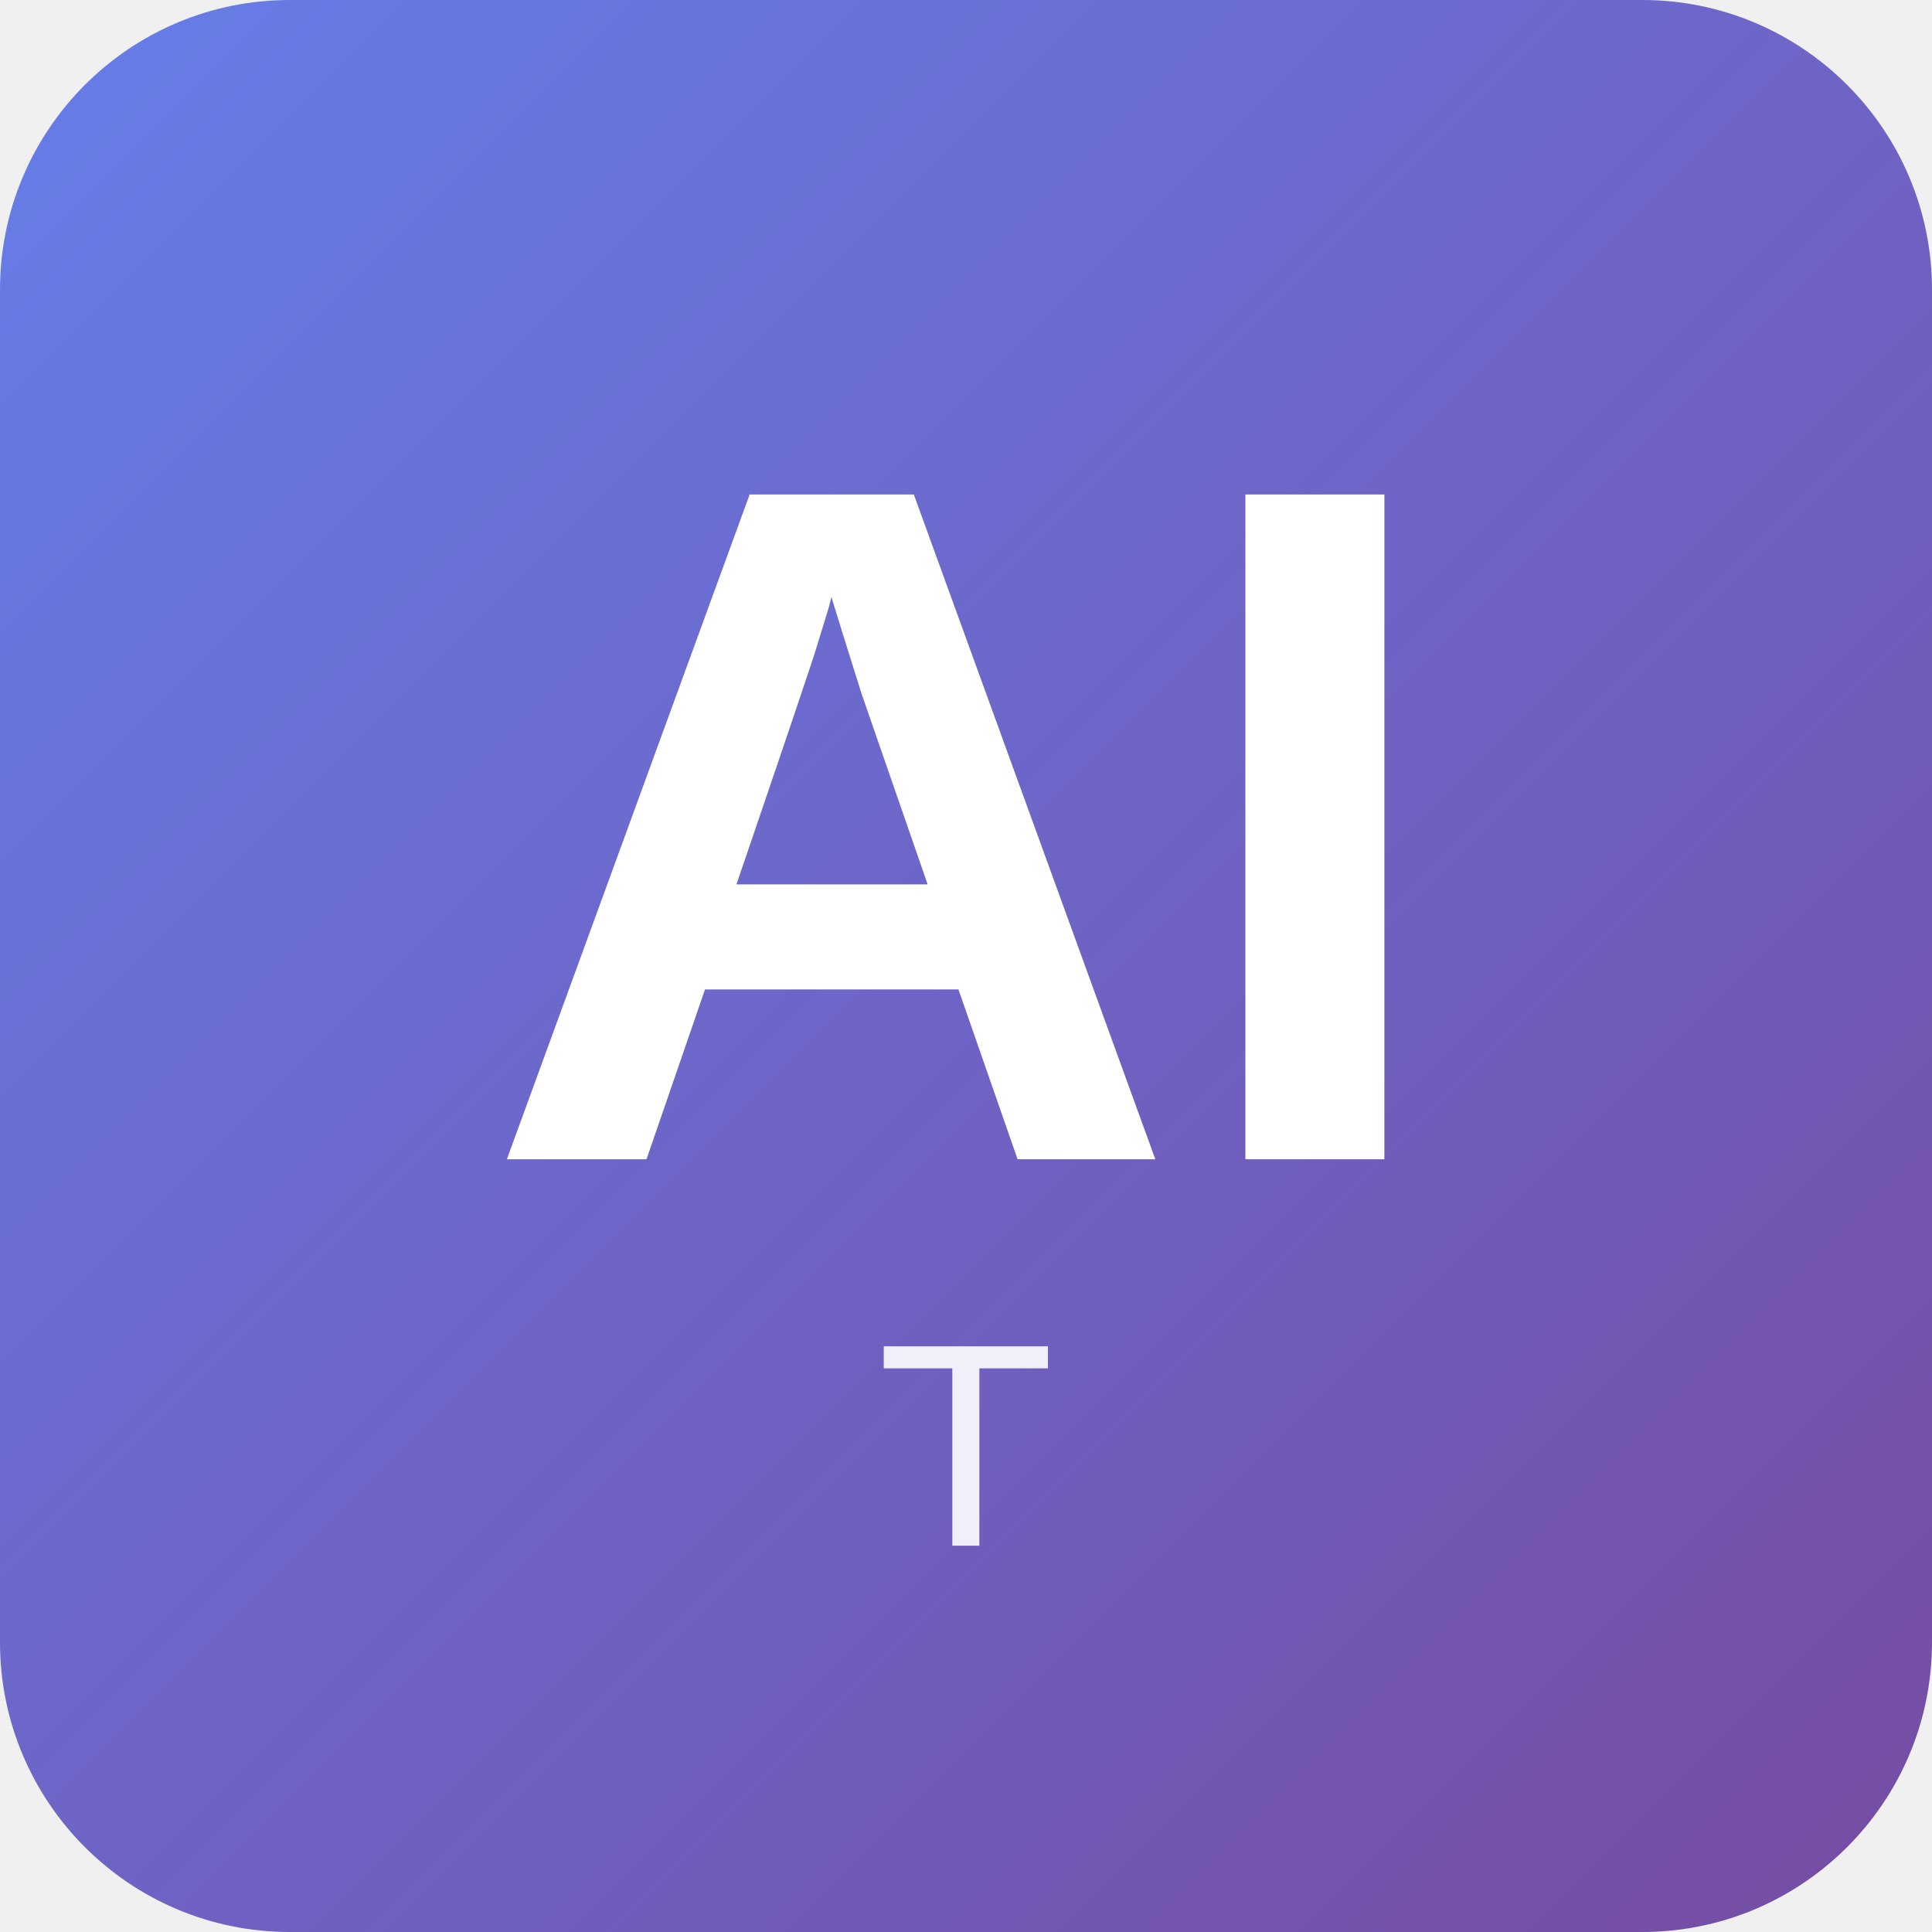
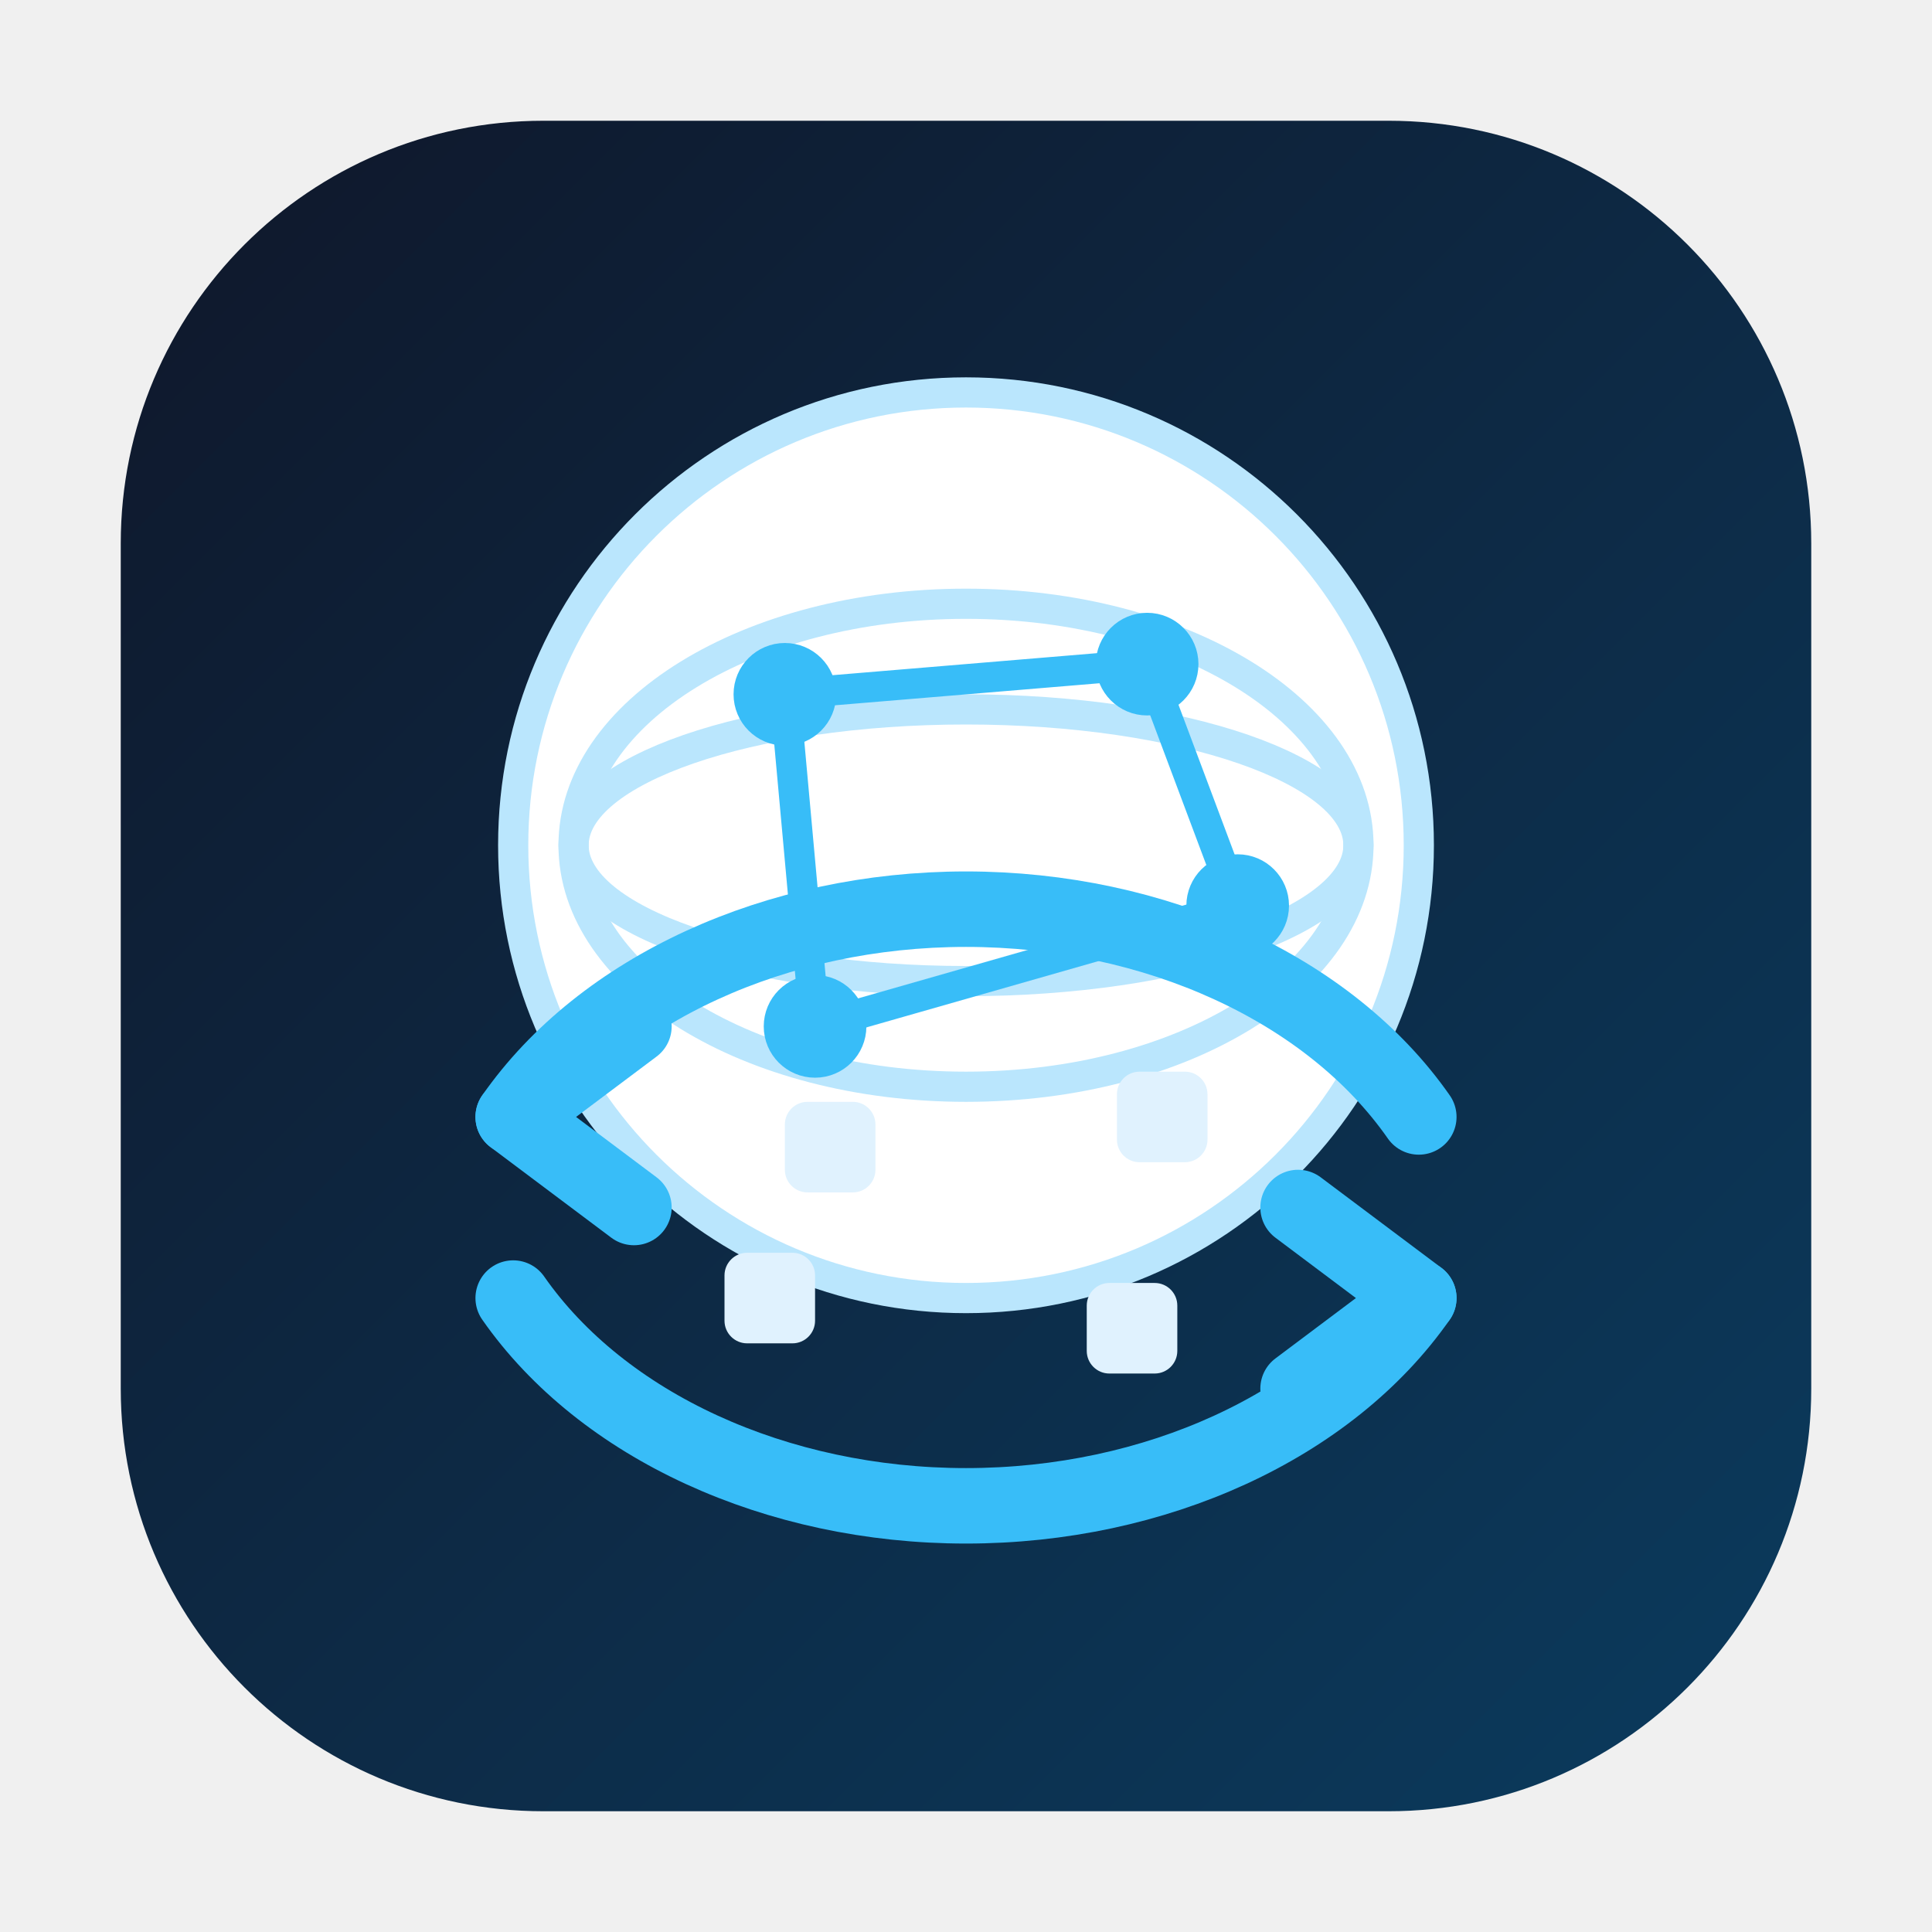
- <svg xmlns="http://www.w3.org/2000/svg" width="48" height="48" viewBox="0 0 48 48">
+ <svg xmlns="http://www.w3.org/2000/svg" width="48" height="48" viewBox="0 0 128 128">
  <defs>
-     <linearGradient id="grad" x1="0%" y1="0%" x2="100%" y2="100%">
-       <stop offset="0%" style="stop-color:#667eea;stop-opacity:1" />
-       <stop offset="100%" style="stop-color:#764ba2;stop-opacity:1" />
+     <linearGradient id="bg-48" x1="0" y1="0" x2="1" y2="1">
+       <stop offset="0%" stop-color="#0F172A" />
+       <stop offset="100%" stop-color="#0B3B5E" />
    </linearGradient>
  </defs>
-   <rect width="48" height="48" fill="url(#grad)" rx="7.2" />
-   <text x="50%" y="50%" text-anchor="middle" dy="4.8" font-family="Arial, sans-serif" font-size="24" font-weight="bold" fill="white">AI</text>
-   <text x="50%" y="75%" text-anchor="middle" dy="2.4" font-family="Arial, sans-serif" font-size="7.2" fill="white" opacity="0.9">T</text>
+   <rect x="8" y="8" width="112" height="112" rx="28" fill="url(#bg-48)" />
+   <circle cx="64" cy="56" r="30" fill="#FFFFFF" />
+   <g stroke="#BAE6FD" stroke-width="2" fill="none">
+     <ellipse cx="64" cy="56" rx="26" ry="9" />
+     <ellipse cx="64" cy="56" rx="26" ry="16" />
+     <path d="M64 26 A30 30 0 0 1 64 86" />
+     <path d="M64 26 A30 30 0 0 0 64 86" />
+   </g>
+   <g stroke="#38BDF8" stroke-width="2" stroke-linecap="round" fill="#38BDF8">
+     <circle cx="52" cy="46" r="2.4" />
+     <circle cx="76" cy="44" r="2.4" />
+     <circle cx="82" cy="60" r="2.4" />
+     <circle cx="54" cy="68" r="2.4" />
+     <line x1="52" y1="46" x2="76" y2="44" />
+     <line x1="76" y1="44" x2="82" y2="60" />
+     <line x1="82" y1="60" x2="54" y2="68" />
+     <line x1="54" y1="68" x2="52" y2="46" />
+   </g>
+   <g stroke="#38BDF8" stroke-width="5" stroke-linecap="round" stroke-linejoin="round" fill="none">
+     <path d="M34 86 A34 26 0 0 0 94 86" />
+     <path d="M86 80 L94 86 L86 92" />
+     <path d="M94 74 A34 26 0 0 0 34 74" />
+     <path d="M42 68 L34 74 L42 80" />
+   </g>
+   <g fill="#E0F2FE">
+     <rect x="48" y="83" width="6" height="6" rx="1.5" />
+     <rect x="72" y="85" width="6" height="6" rx="1.5" />
+     <rect x="74" y="71" width="6" height="6" rx="1.5" />
+     <rect x="52" y="73" width="6" height="6" rx="1.5" />
+   </g>
</svg>
